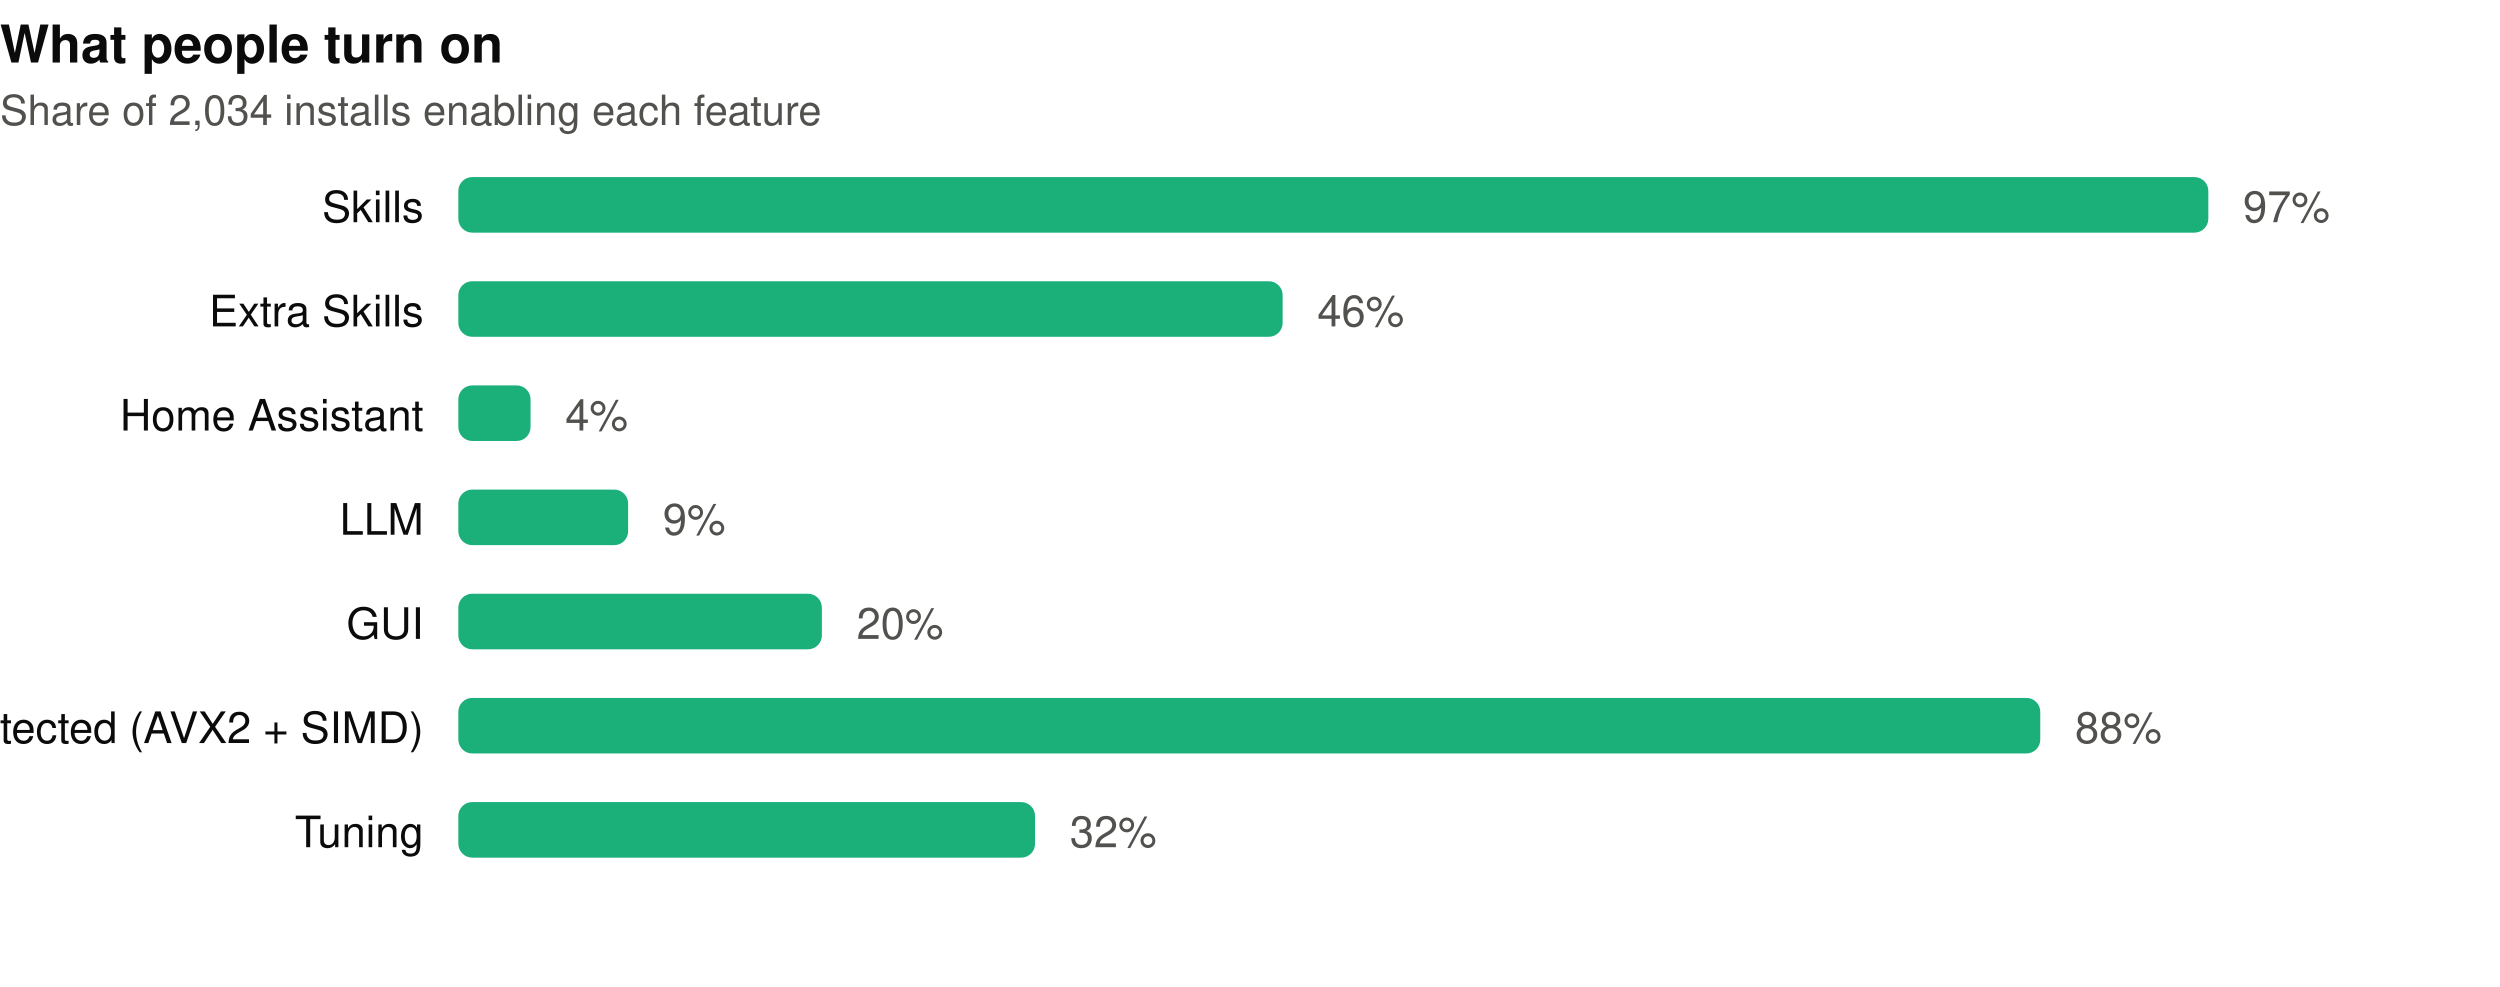
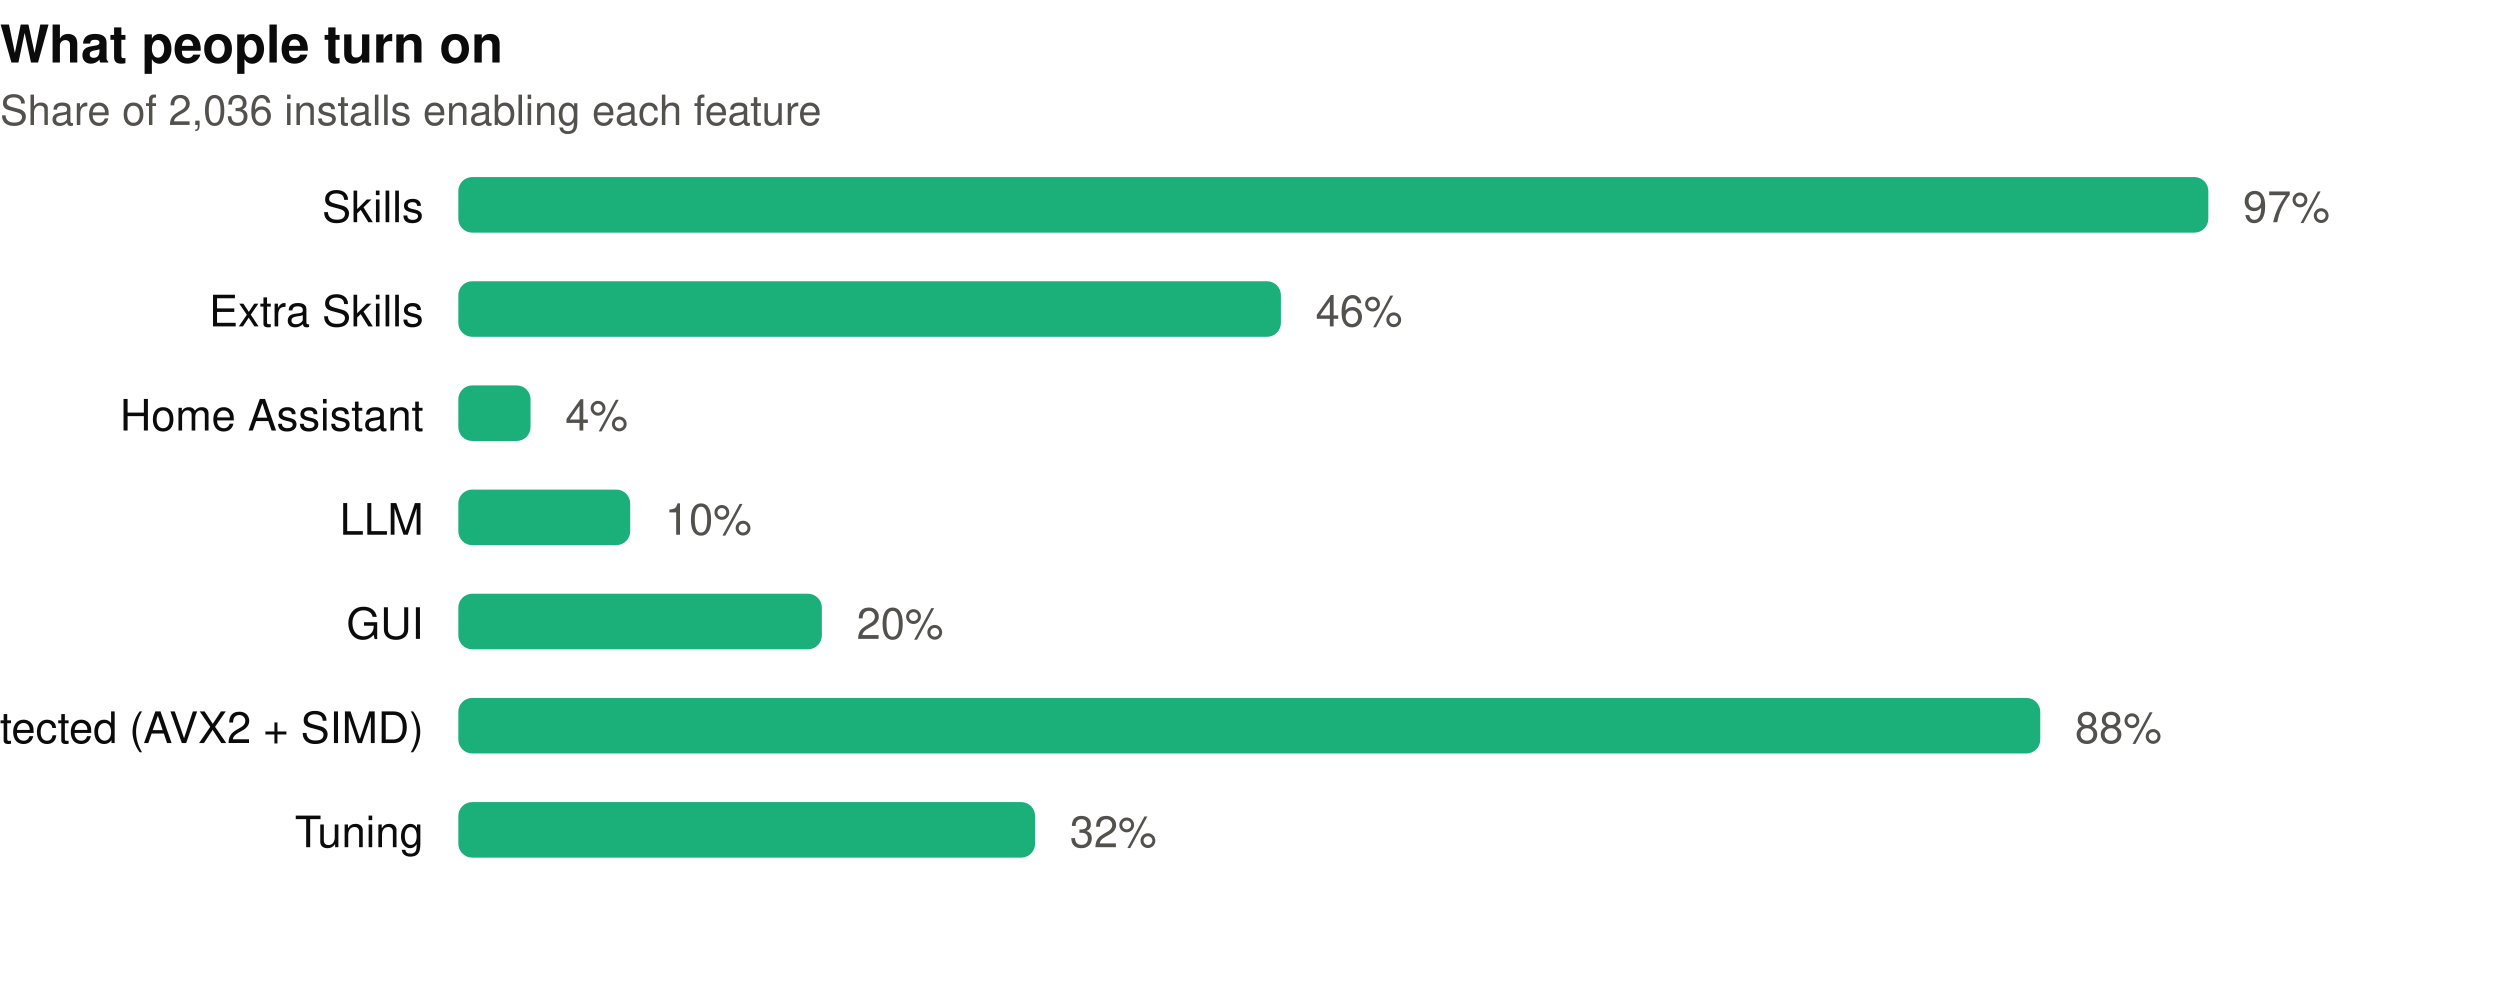
- <svg xmlns="http://www.w3.org/2000/svg" width="720" height="284" viewBox="0 0 720 284" role="img" aria-label="What people turn on. Share of 2,034 installs enabling each feature">
+ <svg xmlns="http://www.w3.org/2000/svg" width="720" height="284" viewBox="0 0 720 284" role="img" aria-label="What people turn on. Share of 2,036 installs enabling each feature">
  <text x="0" y="18" font-family="ui-sans-serif,-apple-system,BlinkMacSystemFont,'Segoe UI',Helvetica,Arial,sans-serif" font-size="15" font-weight="600" fill="#0b0b0b">What people turn on</text>
-   <text x="0" y="36" font-family="ui-sans-serif,-apple-system,BlinkMacSystemFont,'Segoe UI',Helvetica,Arial,sans-serif" font-size="12" fill="#52514e">Share of 2,034 installs enabling each feature</text>
+   <text x="0" y="36" font-family="ui-sans-serif,-apple-system,BlinkMacSystemFont,'Segoe UI',Helvetica,Arial,sans-serif" font-size="12" fill="#52514e">Share of 2,036 installs enabling each feature</text>
  <text x="122" y="64.0" text-anchor="end" font-family="ui-sans-serif,-apple-system,BlinkMacSystemFont,'Segoe UI',Helvetica,Arial,sans-serif" font-size="12.5" fill="#0b0b0b">Skills</text>
  <rect x="132" y="51.0" width="504.0" height="16" rx="4" fill="#1baf7a" />
  <text x="646.0" y="64.0" font-family="ui-sans-serif,-apple-system,BlinkMacSystemFont,'Segoe UI',Helvetica,Arial,sans-serif" font-size="12.5" fill="#52514e">97%</text>
  <text x="122" y="94.0" text-anchor="end" font-family="ui-sans-serif,-apple-system,BlinkMacSystemFont,'Segoe UI',Helvetica,Arial,sans-serif" font-size="12.5" fill="#0b0b0b">Extra Skills</text>
-   <rect x="132" y="81.0" width="237.4" height="16" rx="4" fill="#1baf7a" />
-   <text x="379.4" y="94.0" font-family="ui-sans-serif,-apple-system,BlinkMacSystemFont,'Segoe UI',Helvetica,Arial,sans-serif" font-size="12.5" fill="#52514e">46%</text>
+   <rect x="132" y="81.0" width="236.9" height="16" rx="4" fill="#1baf7a" />
+   <text x="378.9" y="94.0" font-family="ui-sans-serif,-apple-system,BlinkMacSystemFont,'Segoe UI',Helvetica,Arial,sans-serif" font-size="12.5" fill="#52514e">46%</text>
  <text x="122" y="124.0" text-anchor="end" font-family="ui-sans-serif,-apple-system,BlinkMacSystemFont,'Segoe UI',Helvetica,Arial,sans-serif" font-size="12.5" fill="#0b0b0b">Home Assistant</text>
  <rect x="132" y="111.0" width="20.8" height="16" rx="4" fill="#1baf7a" />
  <text x="162.8" y="124.0" font-family="ui-sans-serif,-apple-system,BlinkMacSystemFont,'Segoe UI',Helvetica,Arial,sans-serif" font-size="12.5" fill="#52514e">4%</text>
  <text x="122" y="154.0" text-anchor="end" font-family="ui-sans-serif,-apple-system,BlinkMacSystemFont,'Segoe UI',Helvetica,Arial,sans-serif" font-size="12.5" fill="#0b0b0b">LLM</text>
-   <rect x="132" y="141.0" width="48.9" height="16" rx="4" fill="#1baf7a" />
-   <text x="190.9" y="154.0" font-family="ui-sans-serif,-apple-system,BlinkMacSystemFont,'Segoe UI',Helvetica,Arial,sans-serif" font-size="12.5" fill="#52514e">9%</text>
+   <rect x="132" y="141.0" width="49.5" height="16" rx="4" fill="#1baf7a" />
+   <text x="191.5" y="154.0" font-family="ui-sans-serif,-apple-system,BlinkMacSystemFont,'Segoe UI',Helvetica,Arial,sans-serif" font-size="12.5" fill="#52514e">10%</text>
  <text x="122" y="184.0" text-anchor="end" font-family="ui-sans-serif,-apple-system,BlinkMacSystemFont,'Segoe UI',Helvetica,Arial,sans-serif" font-size="12.5" fill="#0b0b0b">GUI</text>
  <rect x="132" y="171.0" width="104.7" height="16" rx="4" fill="#1baf7a" />
  <text x="246.7" y="184.0" font-family="ui-sans-serif,-apple-system,BlinkMacSystemFont,'Segoe UI',Helvetica,Arial,sans-serif" font-size="12.5" fill="#52514e">20%</text>
  <text x="122" y="214.0" text-anchor="end" font-family="ui-sans-serif,-apple-system,BlinkMacSystemFont,'Segoe UI',Helvetica,Arial,sans-serif" font-size="12.5" fill="#0b0b0b">CPU capability detected (AVX2 + SIMD)</text>
  <rect x="132" y="201.0" width="455.6" height="16" rx="4" fill="#1baf7a" />
  <text x="597.6" y="214.0" font-family="ui-sans-serif,-apple-system,BlinkMacSystemFont,'Segoe UI',Helvetica,Arial,sans-serif" font-size="12.5" fill="#52514e">88%</text>
  <text x="122" y="244.0" text-anchor="end" font-family="ui-sans-serif,-apple-system,BlinkMacSystemFont,'Segoe UI',Helvetica,Arial,sans-serif" font-size="12.5" fill="#0b0b0b">Tuning</text>
  <rect x="132" y="231.0" width="166.1" height="16" rx="4" fill="#1baf7a" />
  <text x="308.1" y="244.0" font-family="ui-sans-serif,-apple-system,BlinkMacSystemFont,'Segoe UI',Helvetica,Arial,sans-serif" font-size="12.5" fill="#52514e">32%</text>
</svg>
